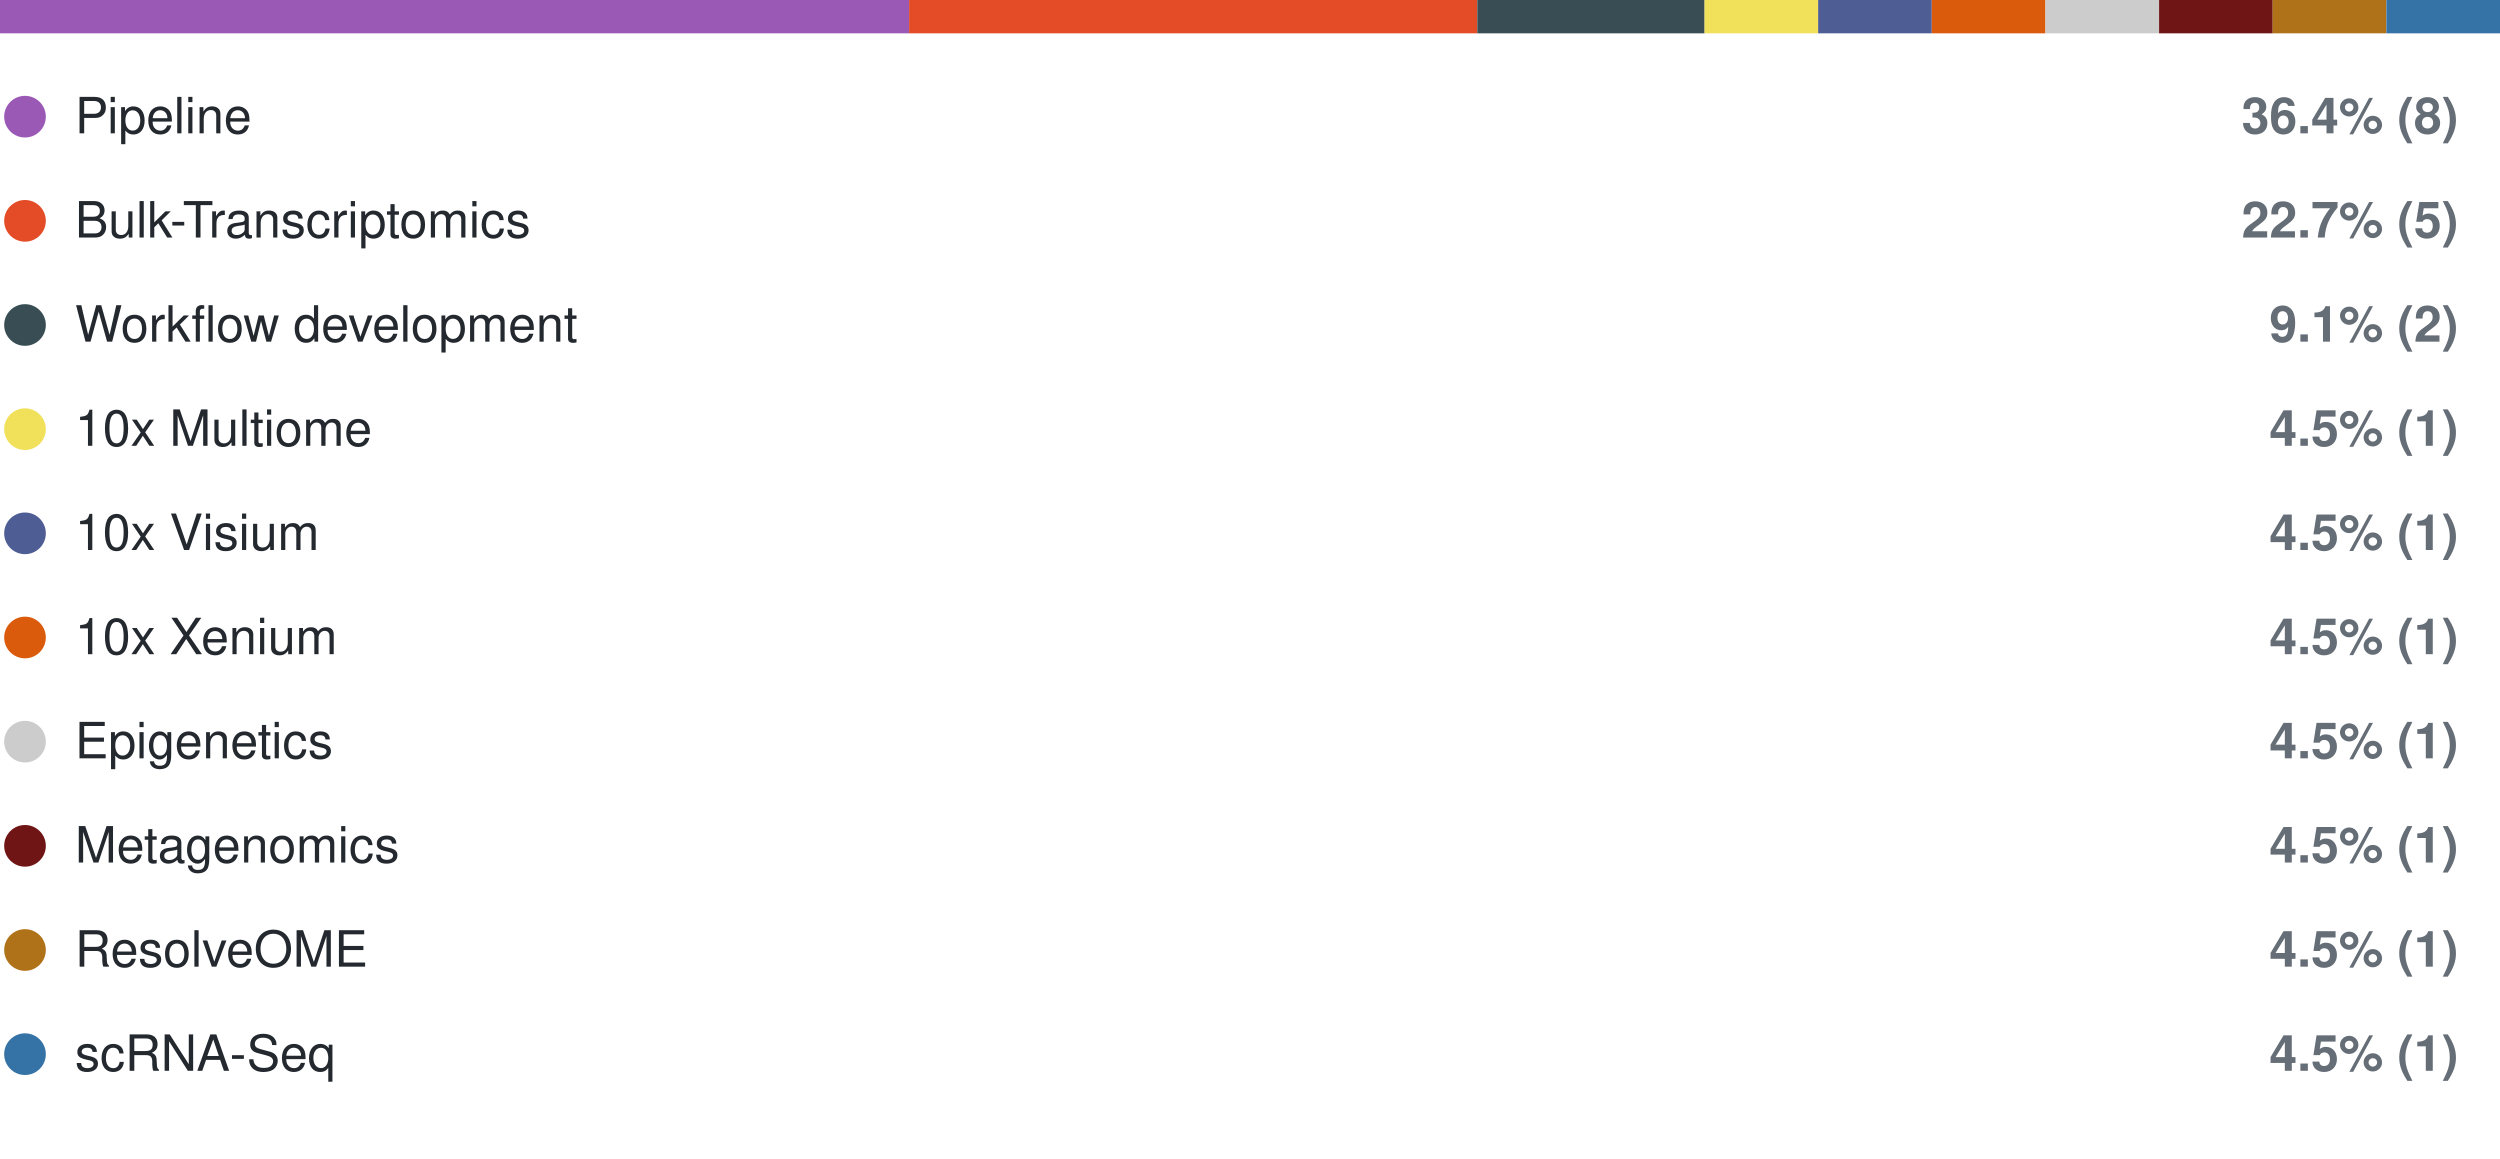
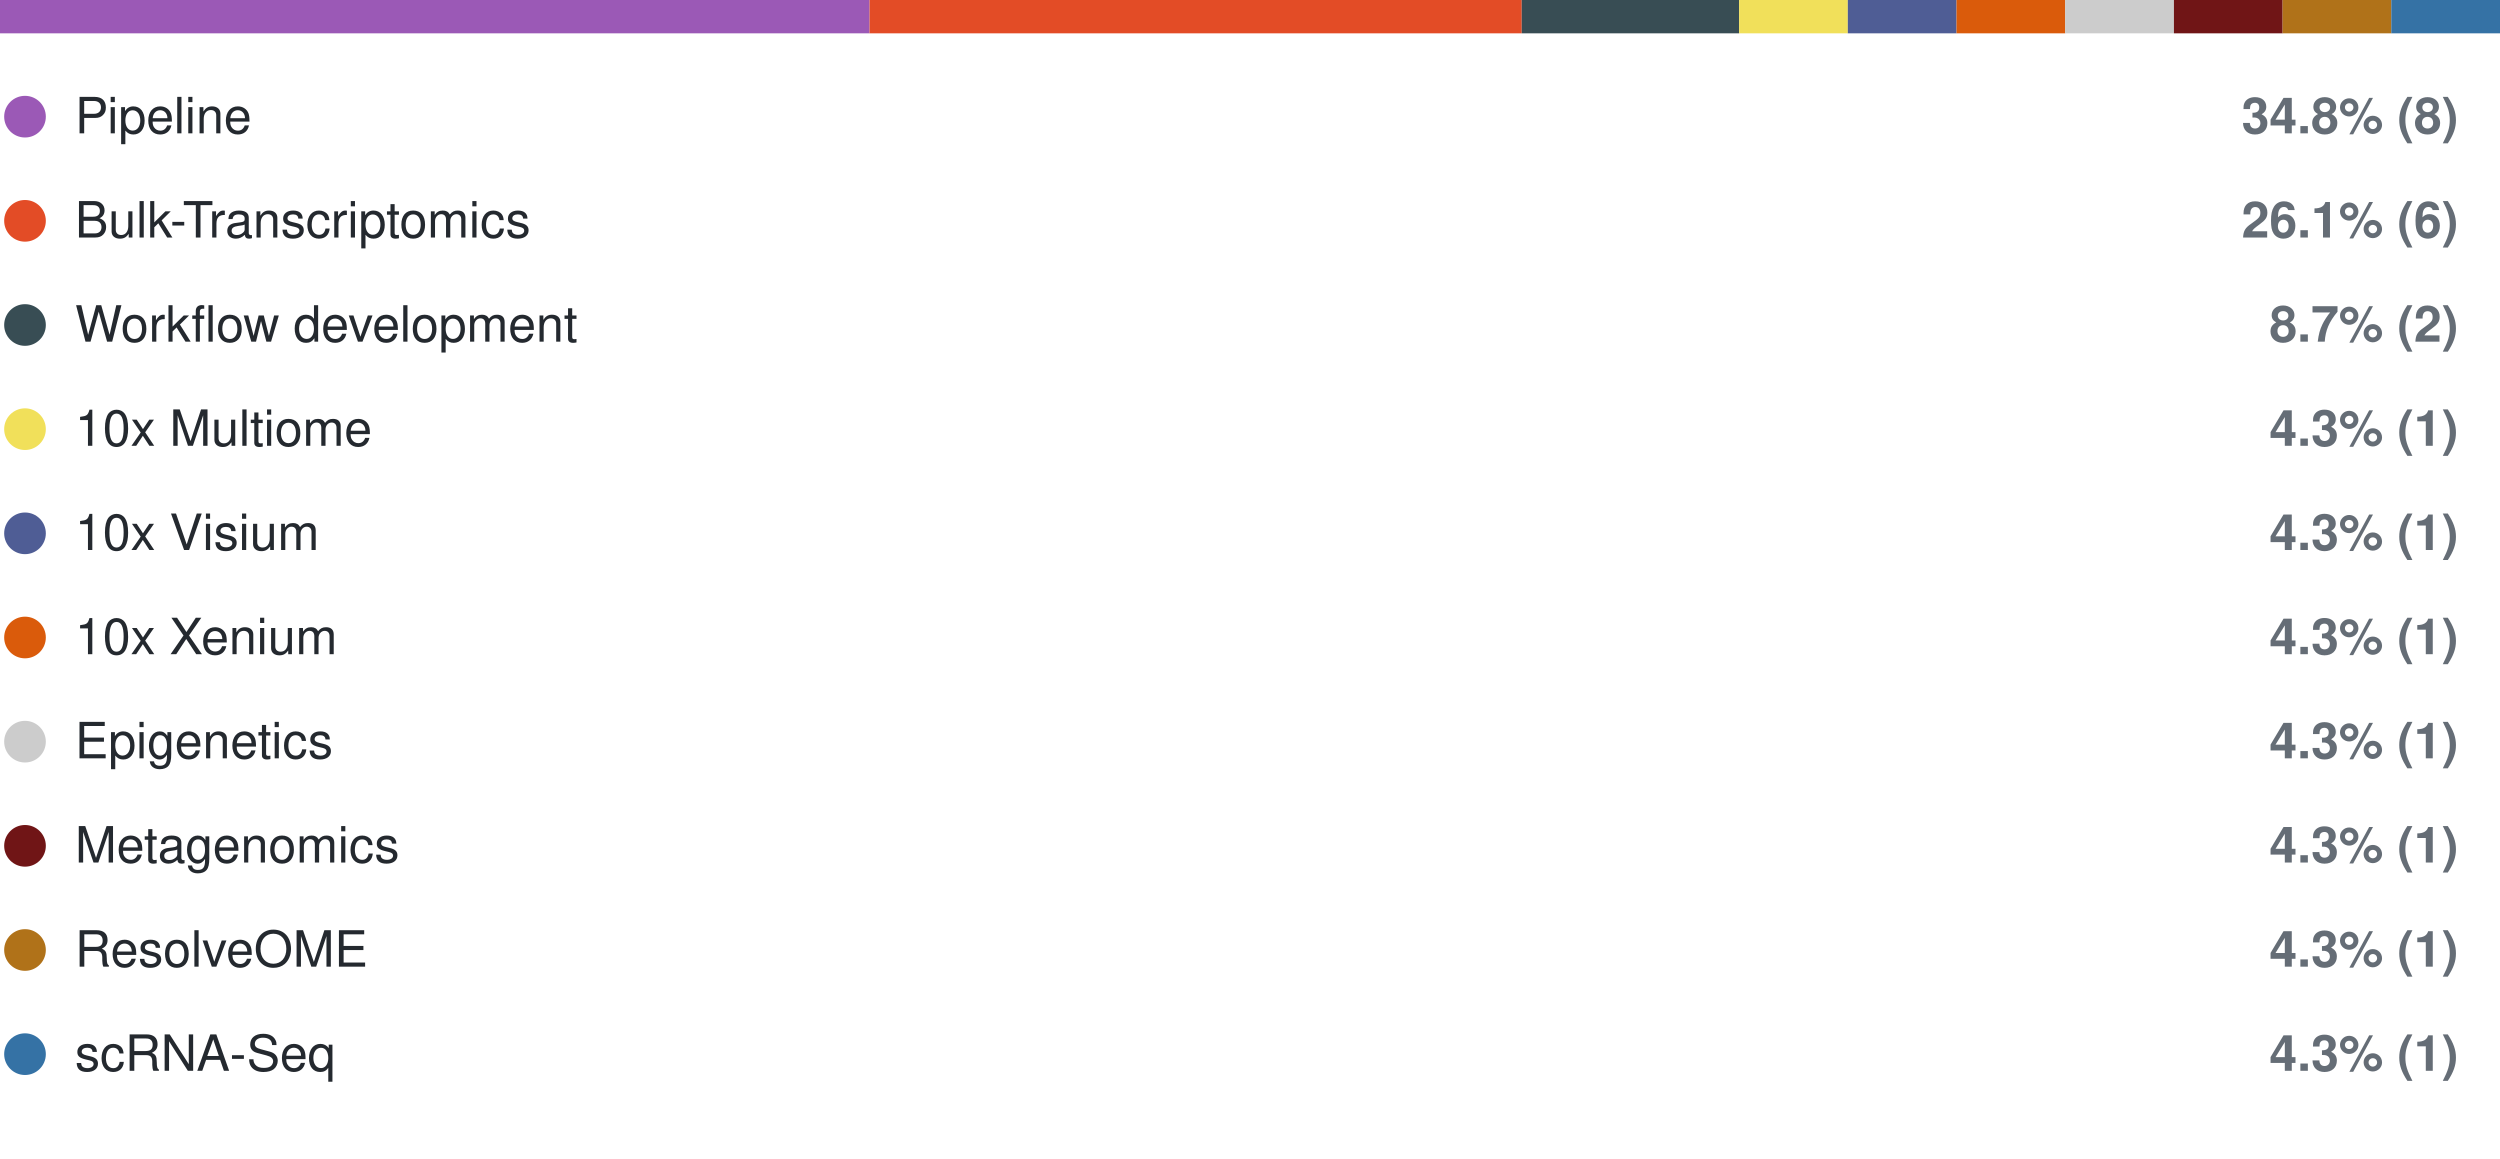
<svg xmlns="http://www.w3.org/2000/svg" width="600" height="278">
  <style>
    .legend-text { 
      font: 12px -apple-system, BlinkMacSystemFont, "Segoe UI", Helvetica, Arial, sans-serif; 
      fill: #24292f; 
    }
    .legend-percent { 
      font: 12px -apple-system, BlinkMacSystemFont, "Segoe UI", Helvetica, Arial, sans-serif; 
      fill: #656d76; 
      font-weight: 600;
    }
  </style>
  <g id="bar">
-     <rect x="0.00" y="0" width="218.18" height="8" fill="#9b59b6">
+     <rect x="0.00" y="0" width="208.70" height="8" fill="#9b59b6">
      </rect>
-     <rect x="218.18" y="0" width="136.36" height="8" fill="#e34c26">
+     <rect x="208.70" y="0" width="156.52" height="8" fill="#e34c26">
      </rect>
-     <rect x="354.55" y="0" width="54.55" height="8" fill="#384d54">
+     <rect x="365.22" y="0" width="52.17" height="8" fill="#384d54">
      </rect>
-     <rect x="409.09" y="0" width="27.27" height="8" fill="#f1e05a">
+     <rect x="417.39" y="0" width="26.09" height="8" fill="#f1e05a">
      </rect>
-     <rect x="436.36" y="0" width="27.27" height="8" fill="#4F5D95">
+     <rect x="443.48" y="0" width="26.09" height="8" fill="#4F5D95">
      </rect>
-     <rect x="463.64" y="0" width="27.27" height="8" fill="#DA5B0B">
+     <rect x="469.57" y="0" width="26.09" height="8" fill="#DA5B0B">
      </rect>
-     <rect x="490.91" y="0" width="27.27" height="8" fill="#cccccc">
+     <rect x="495.65" y="0" width="26.09" height="8" fill="#cccccc">
      </rect>
-     <rect x="518.18" y="0" width="27.27" height="8" fill="#701516">
+     <rect x="521.74" y="0" width="26.09" height="8" fill="#701516">
      </rect>
-     <rect x="545.45" y="0" width="27.27" height="8" fill="#b07219">
+     <rect x="547.83" y="0" width="26.09" height="8" fill="#b07219">
      </rect>
-     <rect x="572.73" y="0" width="27.27" height="8" fill="#3572A5">
+     <rect x="573.91" y="0" width="26.09" height="8" fill="#3572A5">
      </rect>
  </g>
  <g id="legend">
    <circle cx="6" cy="28" r="5" fill="#9b59b6" />
    <text x="18" y="32" class="legend-text">Pipeline</text>
-     <text x="590" y="32" class="legend-percent" text-anchor="end">36.4% (8)</text>
+     <text x="590" y="32" class="legend-percent" text-anchor="end">34.8% (8)</text>
    <circle cx="6" cy="53" r="5" fill="#e34c26" />
    <text x="18" y="57" class="legend-text">Bulk-Transcriptomics</text>
-     <text x="590" y="57" class="legend-percent" text-anchor="end">22.7% (5)</text>
+     <text x="590" y="57" class="legend-percent" text-anchor="end">26.1% (6)</text>
    <circle cx="6" cy="78" r="5" fill="#384d54" />
    <text x="18" y="82" class="legend-text">Workflow development</text>
-     <text x="590" y="82" class="legend-percent" text-anchor="end">9.1% (2)</text>
+     <text x="590" y="82" class="legend-percent" text-anchor="end">8.7% (2)</text>
    <circle cx="6" cy="103" r="5" fill="#f1e05a" />
    <text x="18" y="107" class="legend-text">10x Multiome</text>
-     <text x="590" y="107" class="legend-percent" text-anchor="end">4.5% (1)</text>
+     <text x="590" y="107" class="legend-percent" text-anchor="end">4.3% (1)</text>
    <circle cx="6" cy="128" r="5" fill="#4F5D95" />
    <text x="18" y="132" class="legend-text">10x Visium</text>
-     <text x="590" y="132" class="legend-percent" text-anchor="end">4.5% (1)</text>
+     <text x="590" y="132" class="legend-percent" text-anchor="end">4.3% (1)</text>
    <circle cx="6" cy="153" r="5" fill="#DA5B0B" />
    <text x="18" y="157" class="legend-text">10x Xenium</text>
-     <text x="590" y="157" class="legend-percent" text-anchor="end">4.5% (1)</text>
+     <text x="590" y="157" class="legend-percent" text-anchor="end">4.3% (1)</text>
    <circle cx="6" cy="178" r="5" fill="#cccccc" />
    <text x="18" y="182" class="legend-text">Epigenetics</text>
-     <text x="590" y="182" class="legend-percent" text-anchor="end">4.5% (1)</text>
+     <text x="590" y="182" class="legend-percent" text-anchor="end">4.3% (1)</text>
    <circle cx="6" cy="203" r="5" fill="#701516" />
    <text x="18" y="207" class="legend-text">Metagenomics</text>
-     <text x="590" y="207" class="legend-percent" text-anchor="end">4.5% (1)</text>
+     <text x="590" y="207" class="legend-percent" text-anchor="end">4.3% (1)</text>
    <circle cx="6" cy="228" r="5" fill="#b07219" />
    <text x="18" y="232" class="legend-text">ResolveOME</text>
-     <text x="590" y="232" class="legend-percent" text-anchor="end">4.5% (1)</text>
+     <text x="590" y="232" class="legend-percent" text-anchor="end">4.3% (1)</text>
    <circle cx="6" cy="253" r="5" fill="#3572A5" />
    <text x="18" y="257" class="legend-text">scRNA-Seq</text>
-     <text x="590" y="257" class="legend-percent" text-anchor="end">4.5% (1)</text>
+     <text x="590" y="257" class="legend-percent" text-anchor="end">4.3% (1)</text>
  </g>
</svg>
